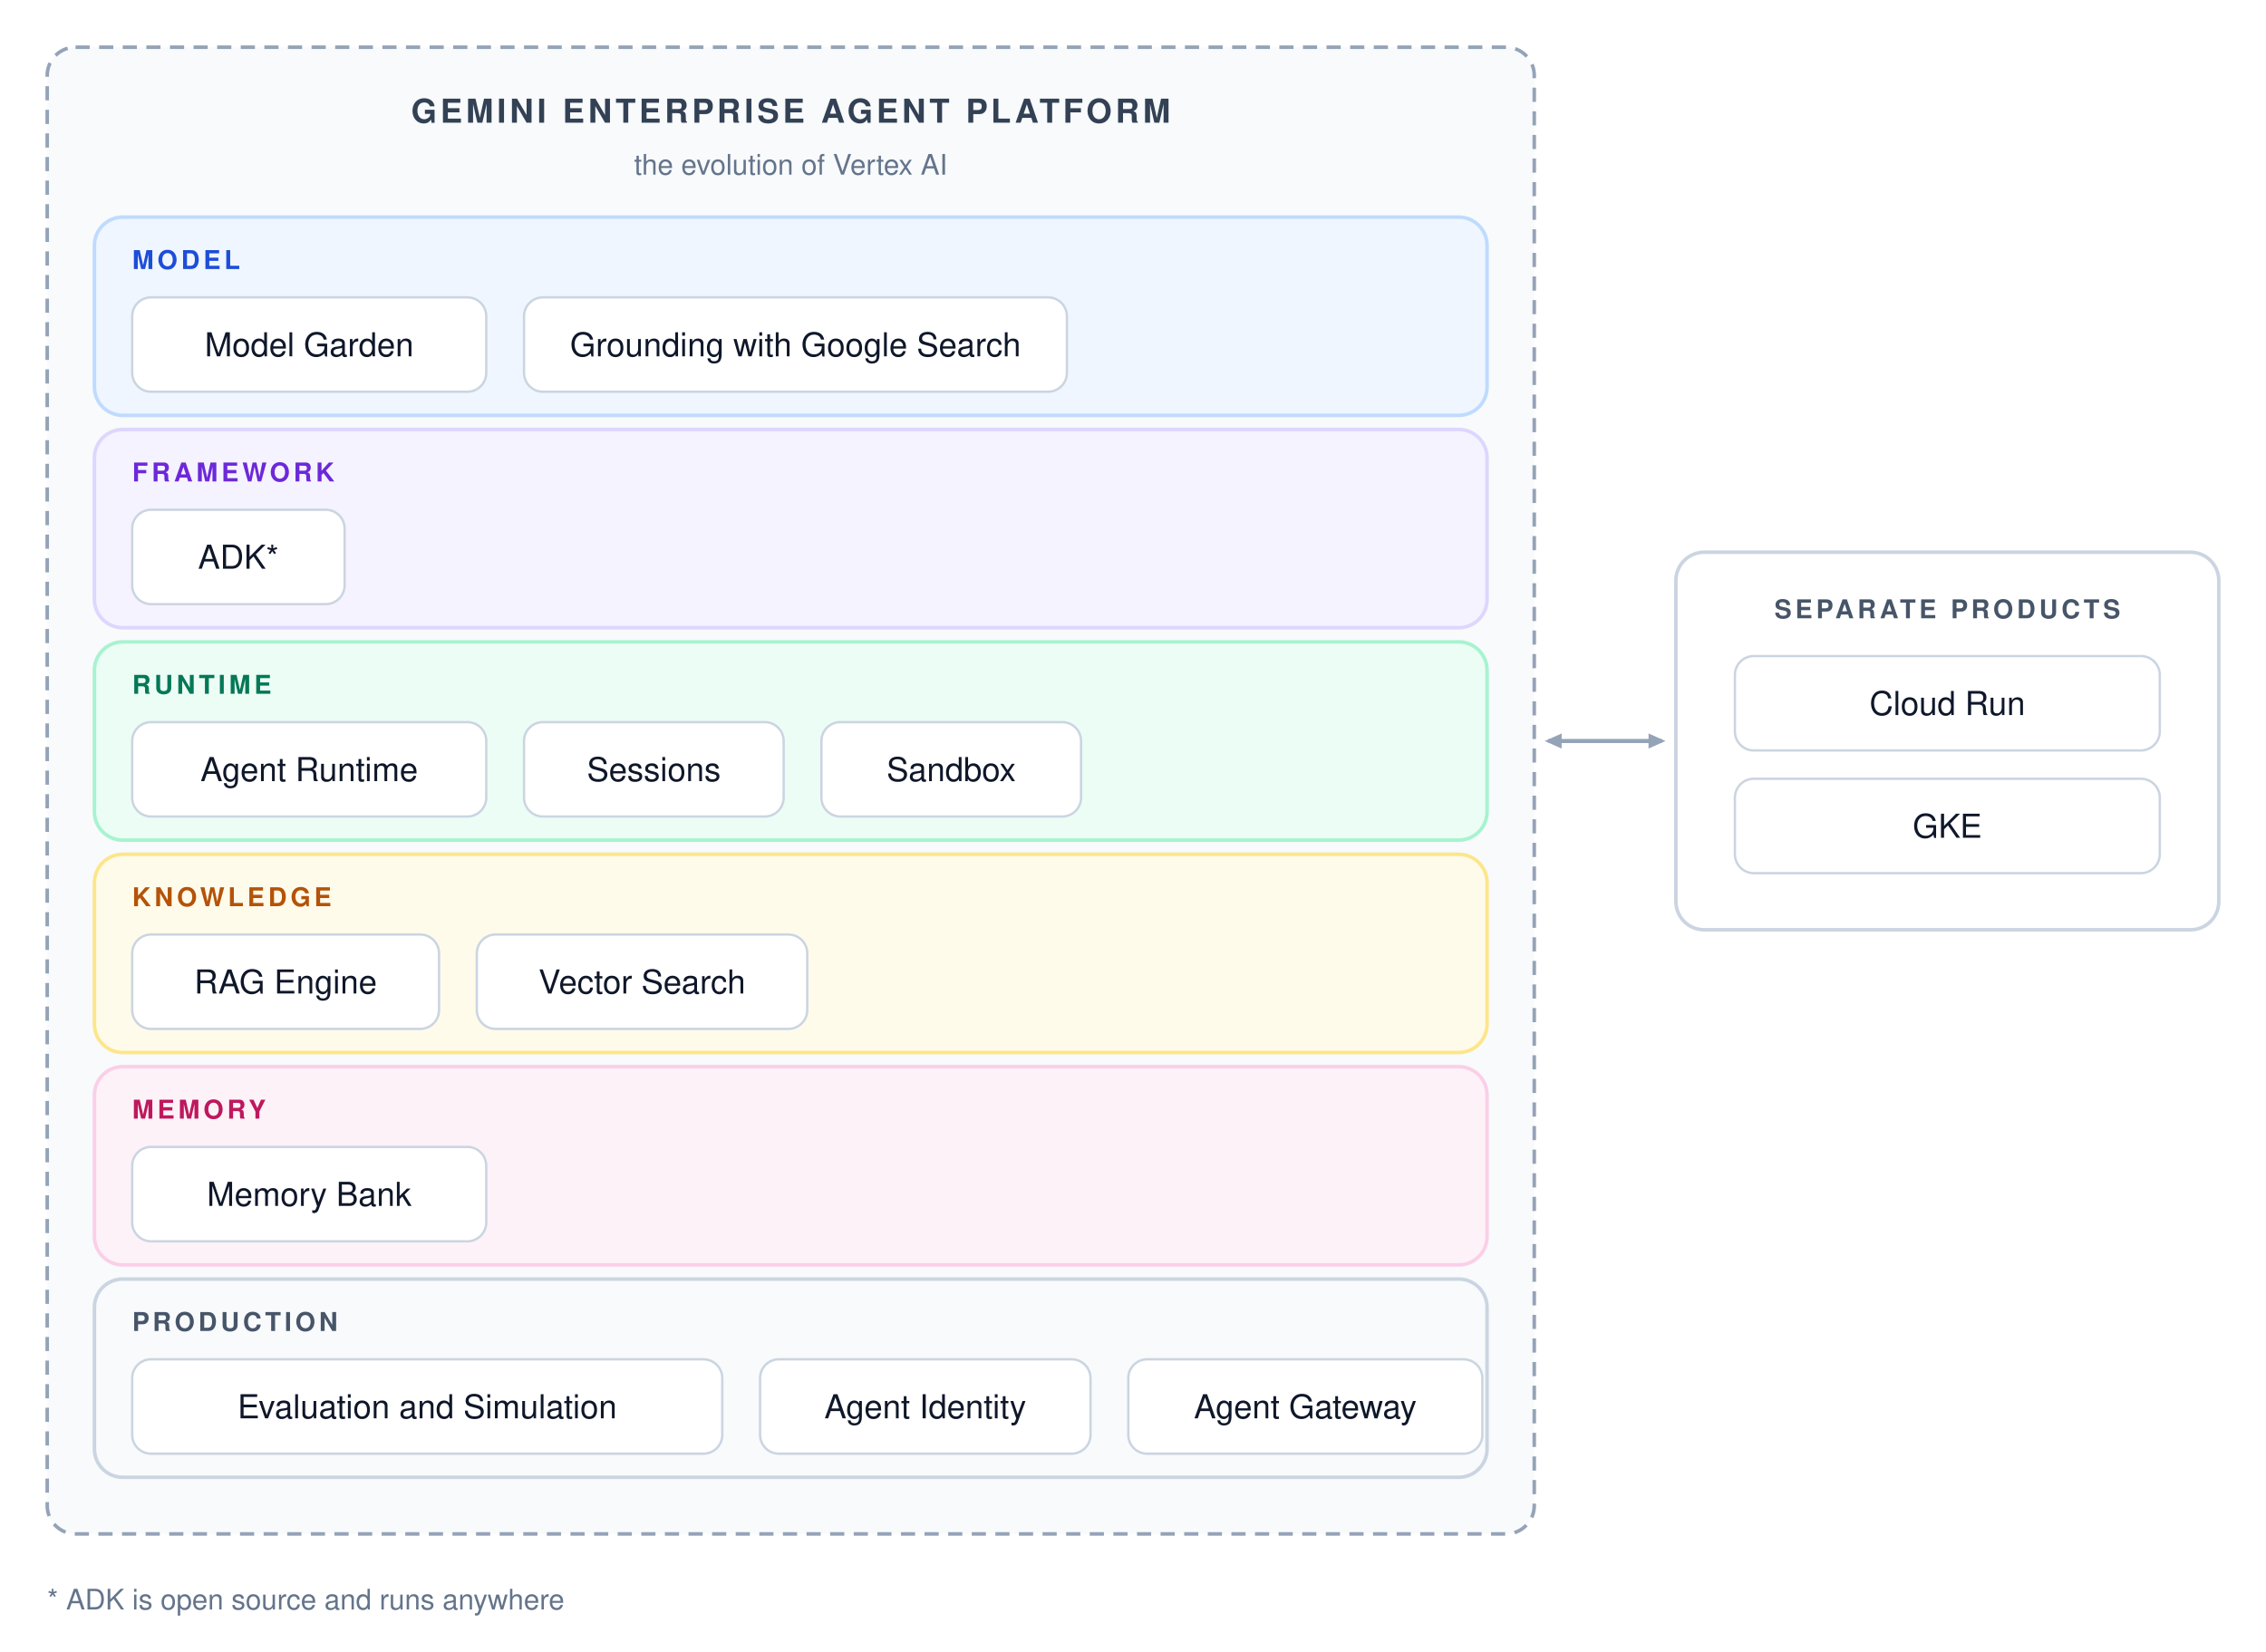
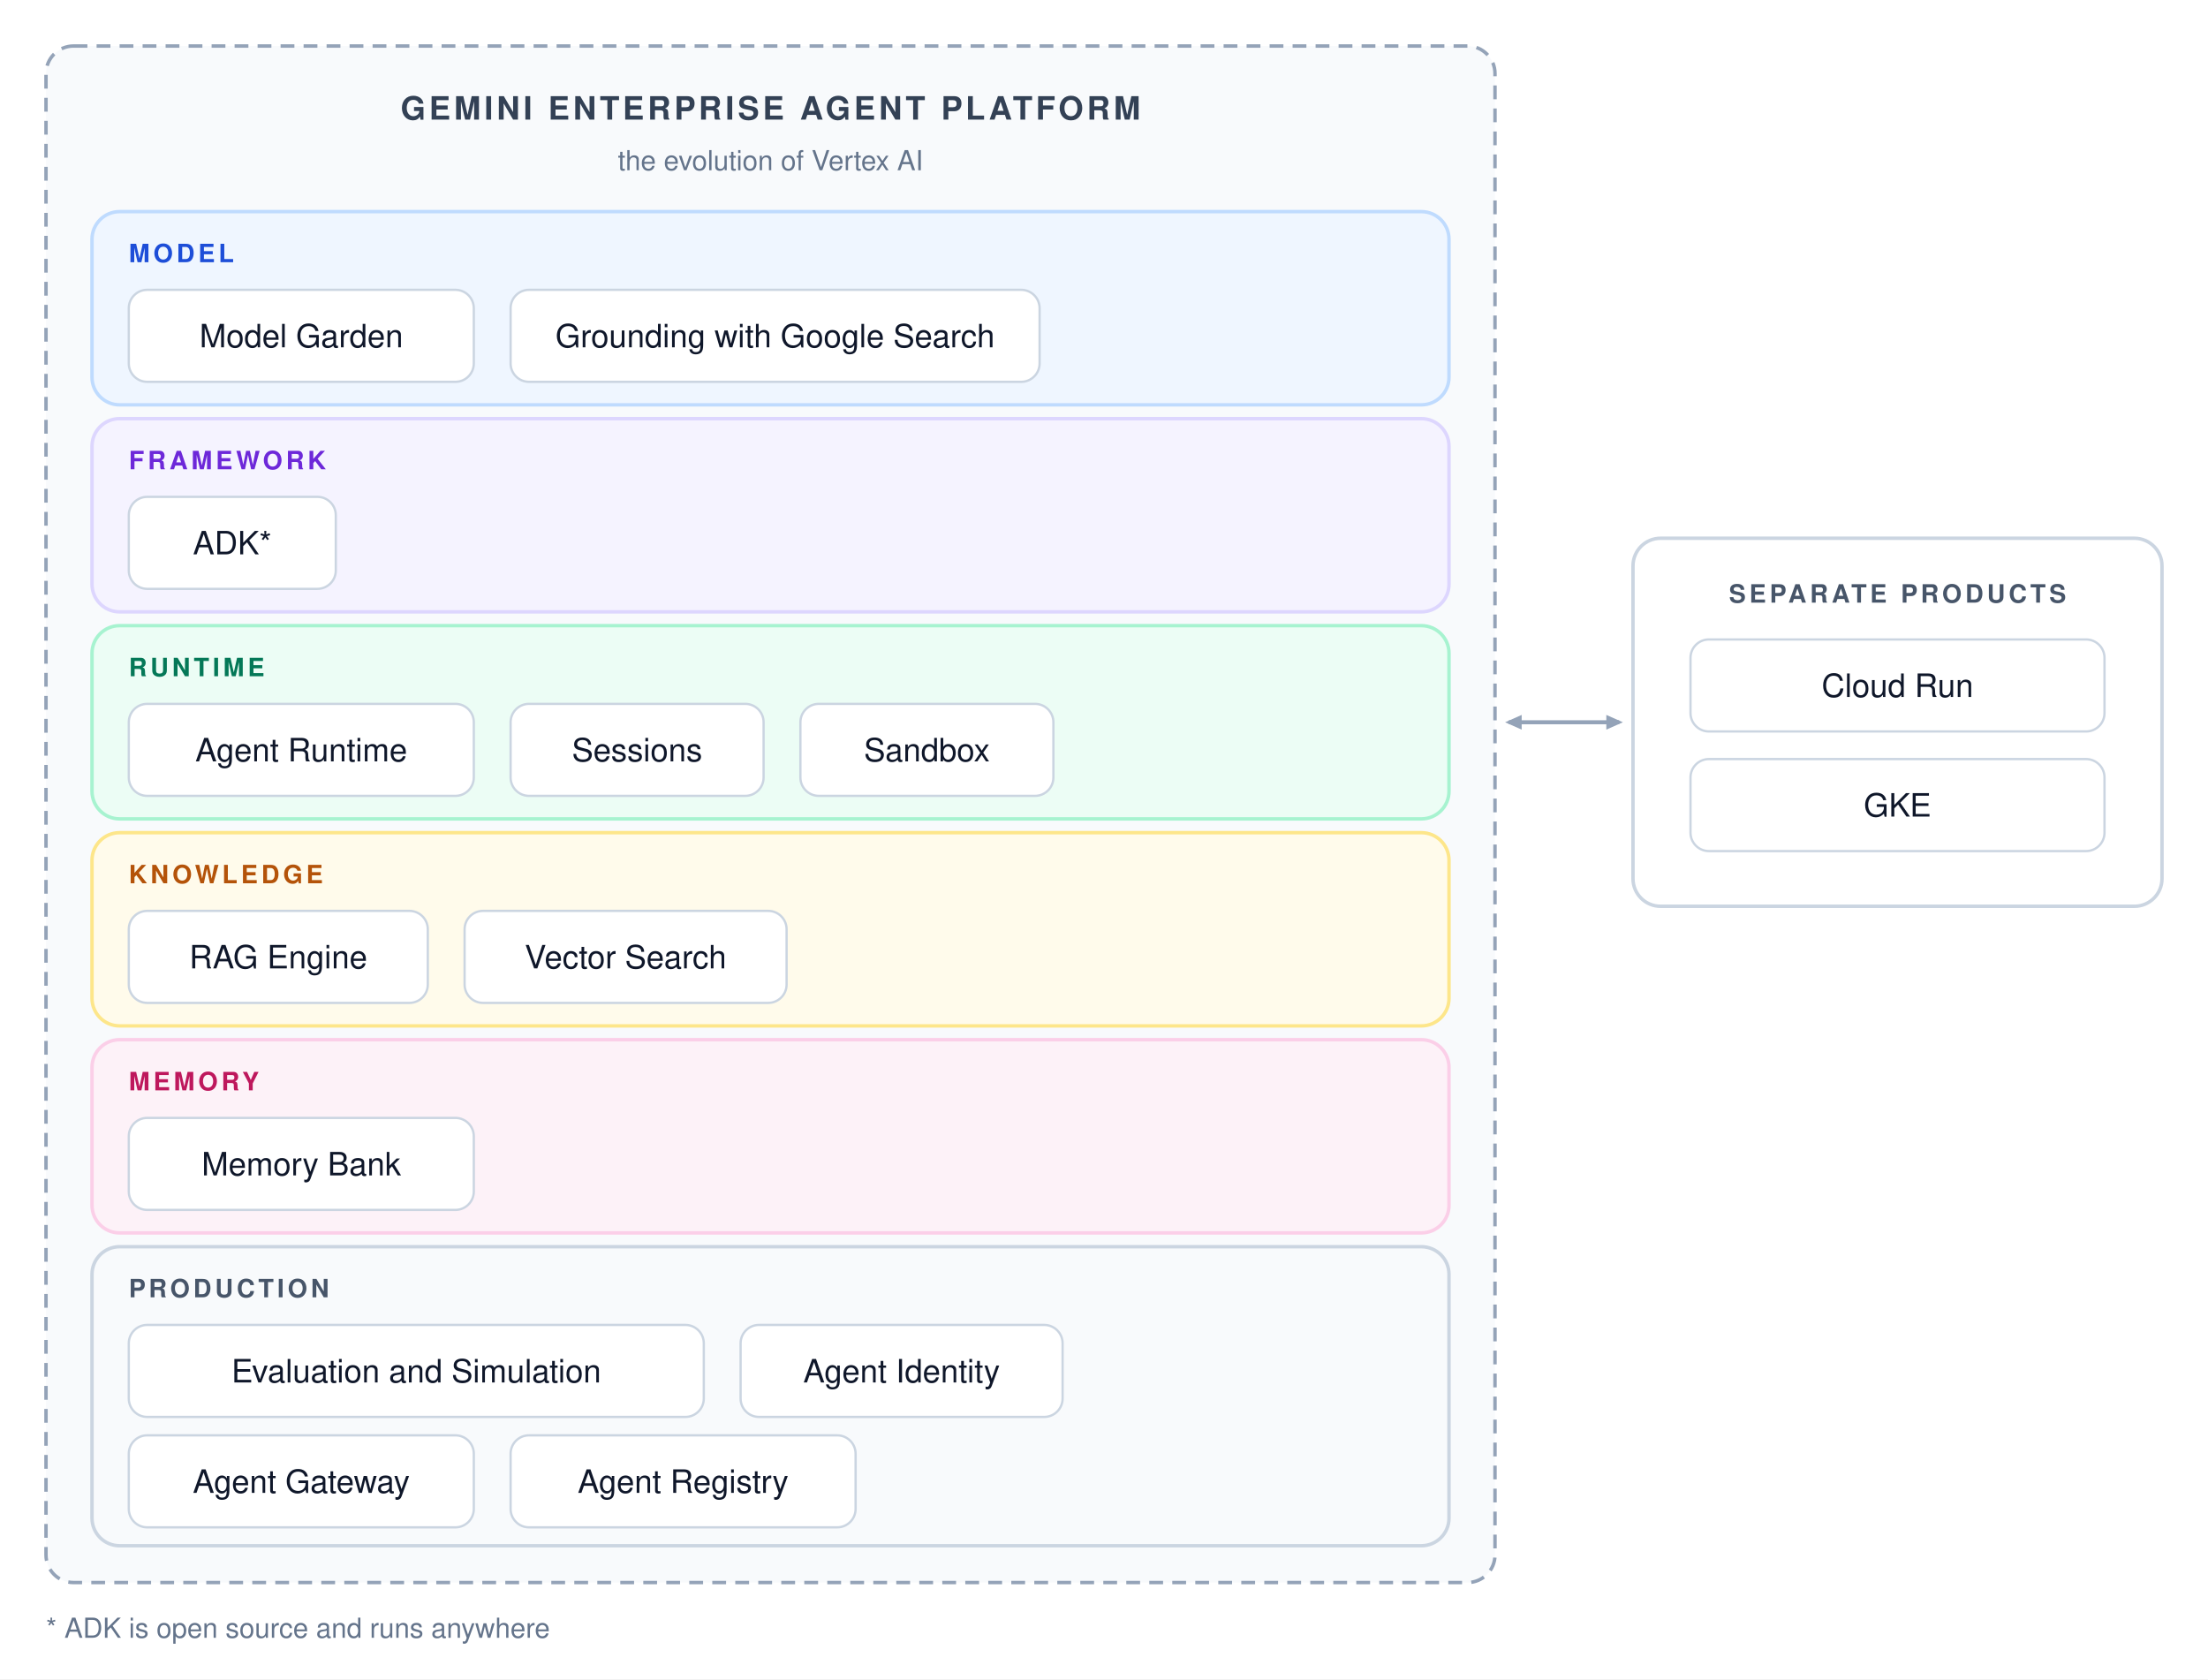
- <svg xmlns="http://www.w3.org/2000/svg" width="960" height="700" viewBox="0 0 960 700" font-family="-apple-system, 'Segoe UI', Helvetica, Arial, sans-serif">
+ <svg xmlns="http://www.w3.org/2000/svg" width="960" height="730" viewBox="0 0 960 730" font-family="-apple-system, 'Segoe UI', Helvetica, Arial, sans-serif">
  <defs>
    <marker id="arrow2" viewBox="0 0 10 10" refX="7" refY="5" markerUnits="userSpaceOnUse" markerWidth="8" markerHeight="8" orient="auto-start-reverse">
      <path d="M 0 1 L 9 5 L 0 9 z" fill="#94A3B8" />
    </marker>
  </defs>
-   <rect width="960" height="700" fill="#FFFFFF" />
-   <rect x="20" y="20" width="630" height="630" rx="12" fill="#F8FAFC" stroke="#94A3B8" stroke-width="1.5" stroke-dasharray="6 4" />
+   <rect width="960" height="730" fill="#FFFFFF" />
+   <rect x="20" y="20" width="630" height="668" rx="12" fill="#F8FAFC" stroke="#94A3B8" stroke-width="1.5" stroke-dasharray="6 4" />
  <text x="335" y="52" font-size="14" font-weight="700" letter-spacing="1.5" fill="#334155" text-anchor="middle">GEMINI ENTERPRISE AGENT PLATFORM</text>
  <text x="335" y="74" font-size="12" fill="#64748B" text-anchor="middle">the evolution of Vertex AI</text>
  <rect x="40" y="92" width="590" height="84" rx="12" fill="#EFF6FF" stroke="#BFDBFE" stroke-width="1.5" />
  <text x="56" y="114" font-size="11" font-weight="700" letter-spacing="1.5" fill="#1D4ED8">MODEL</text>
  <g font-size="14" fill="#0F172A" text-anchor="middle">
    <rect x="56" y="126" width="150" height="40" rx="8" fill="#FFFFFF" stroke="#CBD5E1" />
    <text x="131" y="151">Model Garden</text>
    <rect x="222" y="126" width="230" height="40" rx="8" fill="#FFFFFF" stroke="#CBD5E1" />
    <text x="337" y="151">Grounding with Google Search</text>
  </g>
  <rect x="40" y="182" width="590" height="84" rx="12" fill="#F5F3FF" stroke="#DDD6FE" stroke-width="1.5" />
  <text x="56" y="204" font-size="11" font-weight="700" letter-spacing="1.5" fill="#6D28D9">FRAMEWORK</text>
  <g font-size="14" fill="#0F172A" text-anchor="middle">
    <rect x="56" y="216" width="90" height="40" rx="8" fill="#FFFFFF" stroke="#CBD5E1" />
    <text x="101" y="241">ADK*</text>
  </g>
  <rect x="40" y="272" width="590" height="84" rx="12" fill="#ECFDF5" stroke="#A7F3D0" stroke-width="1.5" />
  <text x="56" y="294" font-size="11" font-weight="700" letter-spacing="1.5" fill="#047857">RUNTIME</text>
  <g font-size="14" fill="#0F172A" text-anchor="middle">
    <rect x="56" y="306" width="150" height="40" rx="8" fill="#FFFFFF" stroke="#CBD5E1" />
    <text x="131" y="331">Agent Runtime</text>
    <rect x="222" y="306" width="110" height="40" rx="8" fill="#FFFFFF" stroke="#CBD5E1" />
    <text x="277" y="331">Sessions</text>
    <rect x="348" y="306" width="110" height="40" rx="8" fill="#FFFFFF" stroke="#CBD5E1" />
    <text x="403" y="331">Sandbox</text>
  </g>
  <rect x="40" y="362" width="590" height="84" rx="12" fill="#FFFBEB" stroke="#FDE68A" stroke-width="1.5" />
  <text x="56" y="384" font-size="11" font-weight="700" letter-spacing="1.5" fill="#B45309">KNOWLEDGE</text>
  <g font-size="14" fill="#0F172A" text-anchor="middle">
    <rect x="56" y="396" width="130" height="40" rx="8" fill="#FFFFFF" stroke="#CBD5E1" />
    <text x="121" y="421">RAG Engine</text>
    <rect x="202" y="396" width="140" height="40" rx="8" fill="#FFFFFF" stroke="#CBD5E1" />
    <text x="272" y="421">Vector Search</text>
  </g>
  <rect x="40" y="452" width="590" height="84" rx="12" fill="#FDF2F8" stroke="#FBCFE8" stroke-width="1.5" />
  <text x="56" y="474" font-size="11" font-weight="700" letter-spacing="1.5" fill="#BE185D">MEMORY</text>
  <g font-size="14" fill="#0F172A" text-anchor="middle">
    <rect x="56" y="486" width="150" height="40" rx="8" fill="#FFFFFF" stroke="#CBD5E1" />
    <text x="131" y="511">Memory Bank</text>
  </g>
-   <rect x="40" y="542" width="590" height="84" rx="12" fill="#F8FAFC" stroke="#CBD5E1" stroke-width="1.5" />
+   <rect x="40" y="542" width="590" height="130" rx="12" fill="#F8FAFC" stroke="#CBD5E1" stroke-width="1.5" />
  <text x="56" y="564" font-size="11" font-weight="700" letter-spacing="1.5" fill="#475569">PRODUCTION</text>
  <g font-size="14" fill="#0F172A" text-anchor="middle">
    <rect x="56" y="576" width="250" height="40" rx="8" fill="#FFFFFF" stroke="#CBD5E1" />
    <text x="181" y="601">Evaluation and Simulation</text>
    <rect x="322" y="576" width="140" height="40" rx="8" fill="#FFFFFF" stroke="#CBD5E1" />
    <text x="392" y="601">Agent Identity</text>
-     <rect x="478" y="576" width="150" height="40" rx="8" fill="#FFFFFF" stroke="#CBD5E1" />
-     <text x="553" y="601">Agent Gateway</text>
+     <rect x="56" y="624" width="150" height="40" rx="8" fill="#FFFFFF" stroke="#CBD5E1" />
+     <text x="131" y="649">Agent Gateway</text>
+     <rect x="222" y="624" width="150" height="40" rx="8" fill="#FFFFFF" stroke="#CBD5E1" />
+     <text x="297" y="649">Agent Registry</text>
  </g>
  <line x1="656" y1="314" x2="704" y2="314" stroke="#94A3B8" stroke-width="1.75" marker-start="url(#arrow2)" marker-end="url(#arrow2)" />
  <rect x="710" y="234" width="230" height="160" rx="12" fill="#FFFFFF" stroke="#CBD5E1" stroke-width="1.5" />
  <text x="825" y="262" font-size="11" font-weight="700" letter-spacing="1.5" fill="#475569" text-anchor="middle">SEPARATE PRODUCTS</text>
  <g font-size="14" fill="#0F172A" text-anchor="middle">
    <rect x="735" y="278" width="180" height="40" rx="8" fill="#FFFFFF" stroke="#CBD5E1" />
    <text x="825" y="303">Cloud Run</text>
    <rect x="735" y="330" width="180" height="40" rx="8" fill="#FFFFFF" stroke="#CBD5E1" />
    <text x="825" y="355">GKE</text>
  </g>
-   <text x="20" y="682" font-size="12" fill="#64748B">* ADK is open source and runs anywhere</text>
+   <text x="20" y="712" font-size="12" fill="#64748B">* ADK is open source and runs anywhere</text>
</svg>
